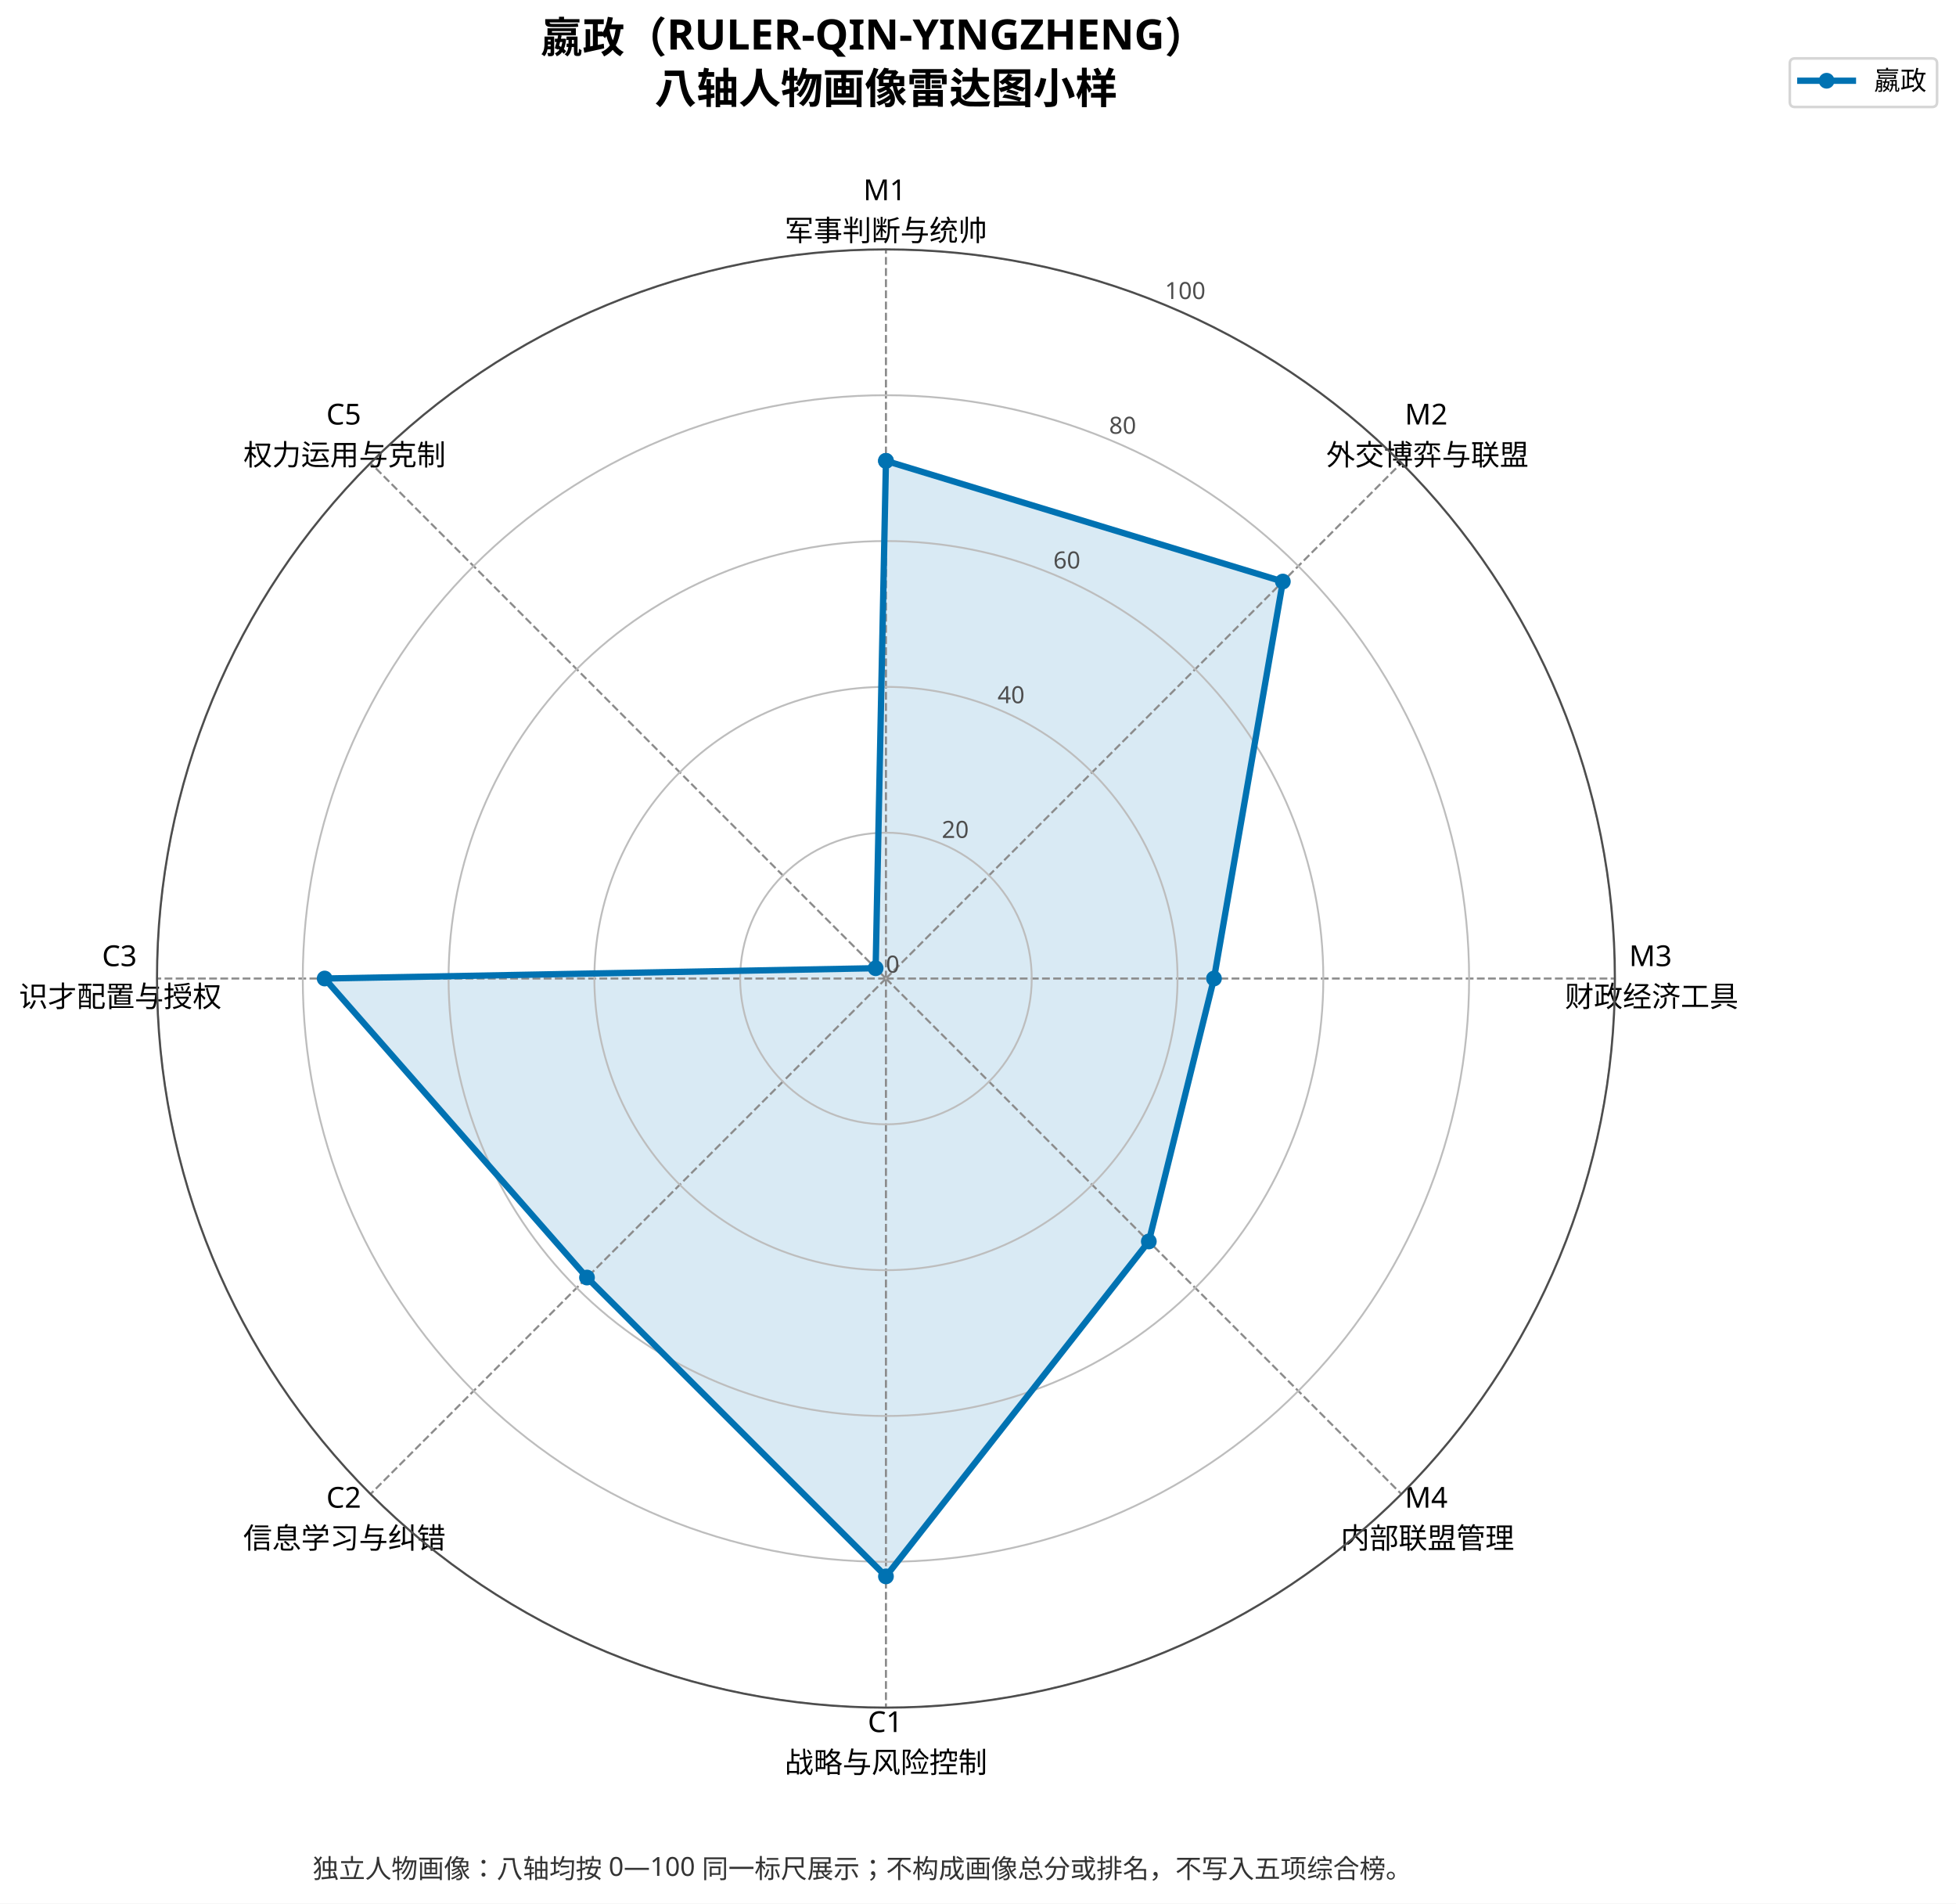
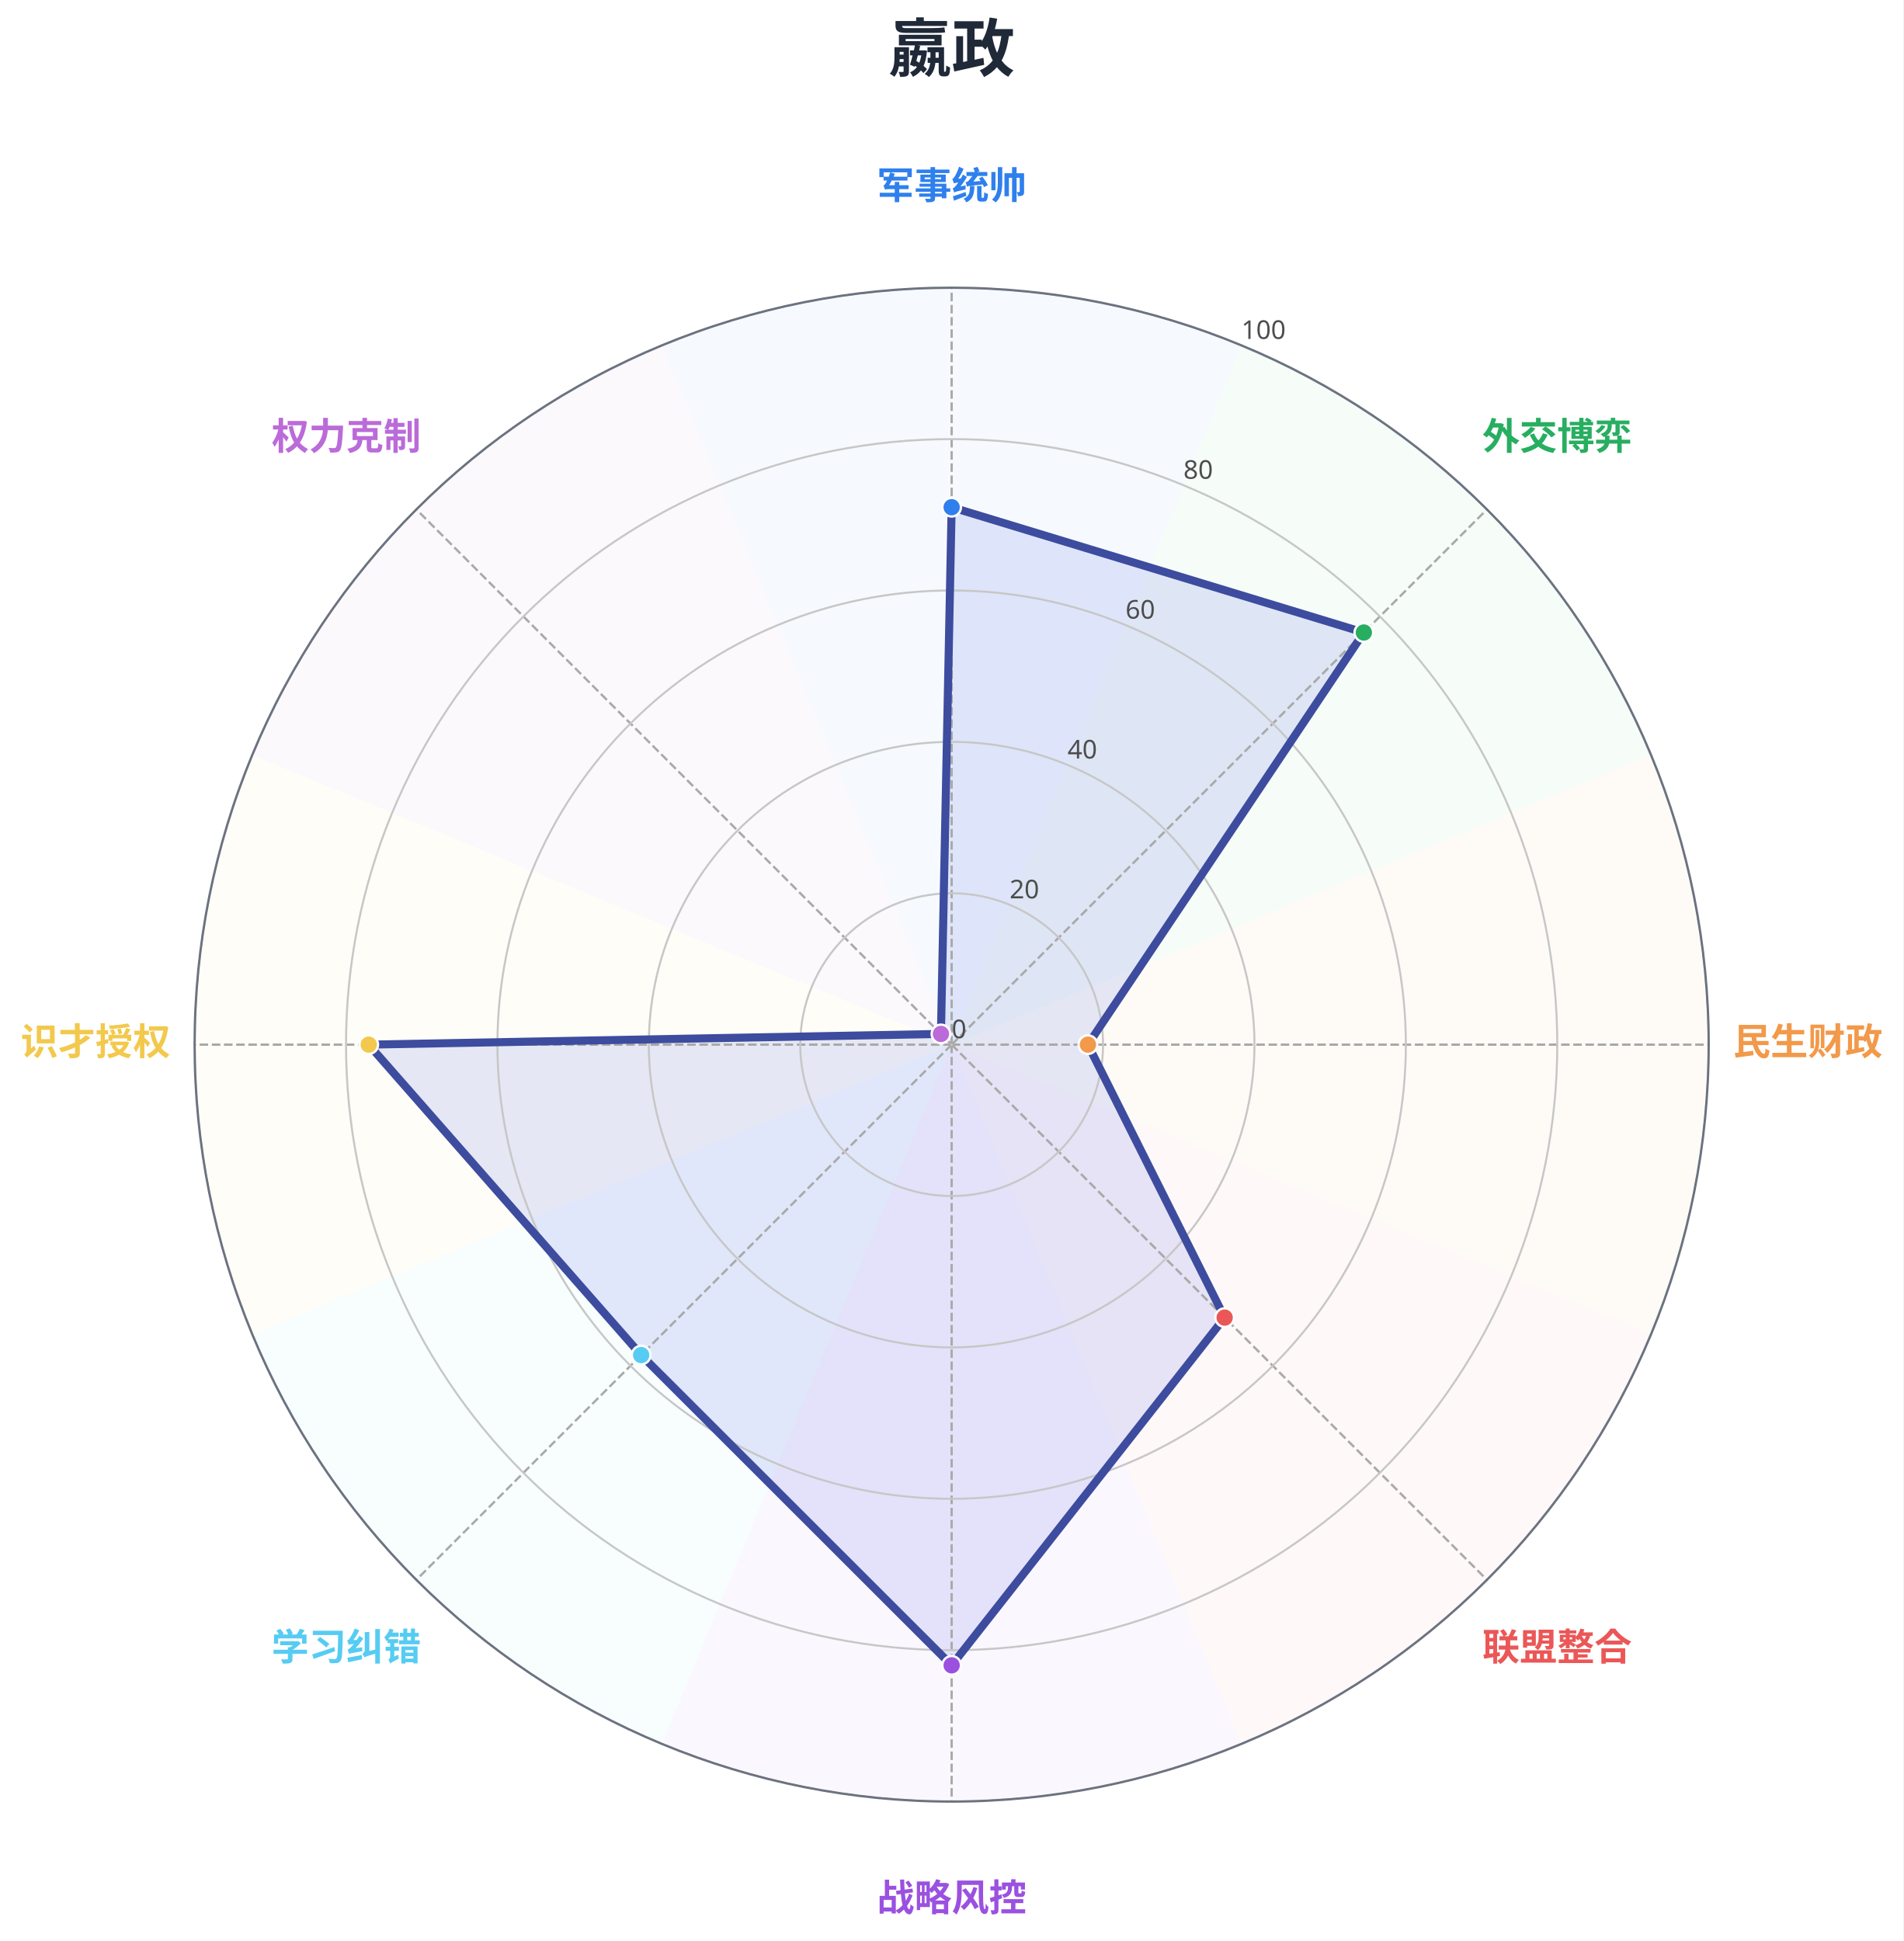
- <svg xmlns="http://www.w3.org/2000/svg" xmlns:xlink="http://www.w3.org/1999/xlink" width="743.812pt" height="723.708pt" viewBox="0 0 743.812 723.708" version="1.1">
+ <svg xmlns="http://www.w3.org/2000/svg" xmlns:xlink="http://www.w3.org/1999/xlink" width="662.08pt" height="675.29pt" viewBox="0 0 662.08 675.29" version="1.1">
  <defs>
    <style type="text/css">*{stroke-linejoin: round; stroke-linecap: butt}</style>
  </defs>
  <g id="figure_1">
    <g id="patch_1">
-       <path d="M 0 723.708  L 743.812 723.708  L 743.812 -0  L 0 -0  z " style="fill: #ffffff" />
+       <path d="M 0 675.29 L 662.08 675.29 L 662.08 -0 L 0 -0 z " style="fill: #ffffff" />
    </g>
    <g id="axes_1">
      <g id="patch_2">
-         <path d="M 614.1 372.022  C 614.1 335.62 606.93 299.572 592.999 265.942  C 579.069 232.311 558.65 201.751 532.91 176.012  C 507.17 150.272 476.611 129.852 442.98 115.922  C 409.349 101.992 373.302 94.822 336.9 94.822  C 300.498 94.822 264.451 101.992 230.82 115.922  C 197.189 129.852 166.63 150.272 140.89 176.012  C 115.15 201.751 94.731 232.311 80.801 265.942  C 66.87 299.572 59.7 335.62 59.7 372.022  C 59.7 408.423 66.87 444.471 80.801 478.101  C 94.731 511.732 115.15 542.292 140.89 568.032  C 166.63 593.771 197.189 614.191 230.82 628.121  C 264.451 642.051 300.498 649.222 336.9 649.222  C 373.302 649.222 409.349 642.051 442.98 628.121  C 476.611 614.191 507.17 593.771 532.91 568.032  C 558.65 542.292 579.069 511.732 592.999 478.101  C 606.93 444.471 614.1 408.423 614.1 372.022  M 336.9 372.022  C 336.9 372.022 336.9 372.022 336.9 372.022  C 336.9 372.022 336.9 372.022 336.9 372.022  C 336.9 372.022 336.9 372.022 336.9 372.022  C 336.9 372.022 336.9 372.022 336.9 372.022  C 336.9 372.022 336.9 372.022 336.9 372.022  C 336.9 372.022 336.9 372.022 336.9 372.022  C 336.9 372.022 336.9 372.022 336.9 372.022  C 336.9 372.022 336.9 372.022 336.9 372.022  C 336.9 372.022 336.9 372.022 336.9 372.022  C 336.9 372.022 336.9 372.022 336.9 372.022  C 336.9 372.022 336.9 372.022 336.9 372.022  C 336.9 372.022 336.9 372.022 336.9 372.022  C 336.9 372.022 336.9 372.022 336.9 372.022  C 336.9 372.022 336.9 372.022 336.9 372.022  C 336.9 372.022 336.9 372.022 336.9 372.022  C 336.9 372.022 336.9 372.022 336.9 372.022  z " style="fill: #ffffff" />
+         <path d="M 594.38 363.438 C 594.38 328.857 587.568 294.611 574.334 262.662 C 561.101 230.713 541.702 201.681 517.25 177.229 C 492.797 152.776 463.765 133.377 431.816 120.144 C 399.867 106.91 365.621 100.098 331.04 100.098 C 296.459 100.098 262.213 106.91 230.264 120.144 C 198.315 133.377 169.283 152.776 144.831 177.229 C 120.378 201.681 100.979 230.713 87.746 262.662 C 74.512 294.611 67.7 328.857 67.7 363.438 C 67.7 398.02 74.512 432.265 87.746 464.214 C 100.979 496.163 120.378 525.195 144.831 549.648 C 169.283 574.1 198.315 593.499 230.264 606.732 C 262.213 619.966 296.459 626.778 331.04 626.778 C 365.621 626.778 399.867 619.966 431.816 606.732 C 463.765 593.499 492.797 574.1 517.25 549.648 C 541.702 525.195 561.101 496.163 574.334 464.214 C 587.568 432.265 594.38 398.02 594.38 363.438 M 331.04 363.438 C 331.04 363.438 331.04 363.438 331.04 363.438 C 331.04 363.438 331.04 363.438 331.04 363.438 C 331.04 363.438 331.04 363.438 331.04 363.438 C 331.04 363.438 331.04 363.438 331.04 363.438 C 331.04 363.438 331.04 363.438 331.04 363.438 C 331.04 363.438 331.04 363.438 331.04 363.438 C 331.04 363.438 331.04 363.438 331.04 363.438 C 331.04 363.438 331.04 363.438 331.04 363.438 C 331.04 363.438 331.04 363.438 331.04 363.438 C 331.04 363.438 331.04 363.438 331.04 363.438 C 331.04 363.438 331.04 363.438 331.04 363.438 C 331.04 363.438 331.04 363.438 331.04 363.438 C 331.04 363.438 331.04 363.438 331.04 363.438 C 331.04 363.438 331.04 363.438 331.04 363.438 C 331.04 363.438 331.04 363.438 331.04 363.438 C 331.04 363.438 331.04 363.438 331.04 363.438 z " style="fill: #ffffff" />
      </g>
      <g id="patch_3">
-         <path d="M 336.9 175.21  L 487.828 221.094  L 461.64 372.022  L 436.865 471.987  L 336.9 599.326  L 223.214 485.707  L 123.456 372.022  L 332.98 368.101  z " clip-path="url(#p17ba237151)" style="fill: #0072b2; opacity: 0.15; stroke: #0072b2; stroke-linejoin: miter" />
+         <path d="M 331.04 363.438 C 331.04 363.438 331.04 363.438 331.04 363.438 C 331.04 363.438 331.04 363.438 331.04 363.438 L 431.816 120.144 C 399.867 106.91 365.621 100.098 331.04 100.098 C 296.459 100.098 262.213 106.91 230.264 120.144 z " clip-path="url(#pffe2ded5ba)" style="fill: #2f80ed; opacity: 0.045" />
+       </g>
+       <g id="patch_4">
+         <path d="M 331.04 363.438 C 331.04 363.438 331.04 363.438 331.04 363.438 C 331.04 363.438 331.04 363.438 331.04 363.438 L 574.334 262.662 C 561.101 230.713 541.702 201.681 517.25 177.229 C 492.797 152.776 463.765 133.377 431.816 120.144 z " clip-path="url(#pffe2ded5ba)" style="fill: #27ae60; opacity: 0.045" />
+       </g>
+       <g id="patch_5">
+         <path d="M 331.04 363.438 C 331.04 363.438 331.04 363.438 331.04 363.438 C 331.04 363.438 331.04 363.438 331.04 363.438 L 574.334 464.214 C 587.568 432.265 594.38 398.02 594.38 363.438 C 594.38 328.857 587.568 294.611 574.334 262.662 z " clip-path="url(#pffe2ded5ba)" style="fill: #f2994a; opacity: 0.045" />
+       </g>
+       <g id="patch_6">
+         <path d="M 331.04 363.438 C 331.04 363.438 331.04 363.438 331.04 363.438 C 331.04 363.438 331.04 363.438 331.04 363.438 L 431.816 606.732 C 463.765 593.499 492.797 574.1 517.25 549.648 C 541.702 525.195 561.101 496.163 574.334 464.214 z " clip-path="url(#pffe2ded5ba)" style="fill: #eb5757; opacity: 0.045" />
+       </g>
+       <g id="patch_7">
+         <path d="M 331.04 363.438 C 331.04 363.438 331.04 363.438 331.04 363.438 C 331.04 363.438 331.04 363.438 331.04 363.438 L 230.264 606.732 C 262.213 619.966 296.459 626.778 331.04 626.778 C 365.621 626.778 399.867 619.966 431.816 606.732 z " clip-path="url(#pffe2ded5ba)" style="fill: #9b51e0; opacity: 0.045" />
+       </g>
+       <g id="patch_8">
+         <path d="M 331.04 363.438 C 331.04 363.438 331.04 363.438 331.04 363.438 C 331.04 363.438 331.04 363.438 331.04 363.438 L 87.746 464.214 C 100.979 496.163 120.378 525.195 144.831 549.648 C 169.283 574.1 198.315 593.499 230.264 606.732 z " clip-path="url(#pffe2ded5ba)" style="fill: #56ccf2; opacity: 0.045" />
+       </g>
+       <g id="patch_9">
+         <path d="M 331.04 363.438 C 331.04 363.438 331.04 363.438 331.04 363.438 C 331.04 363.438 331.04 363.438 331.04 363.438 L 87.746 262.662 C 74.512 294.611 67.7 328.857 67.7 363.438 C 67.7 398.02 74.512 432.265 87.746 464.214 z " clip-path="url(#pffe2ded5ba)" style="fill: #f2c94c; opacity: 0.045" />
+       </g>
+       <g id="patch_10">
+         <path d="M 331.04 363.438 C 331.04 363.438 331.04 363.438 331.04 363.438 C 331.04 363.438 331.04 363.438 331.04 363.438 L 230.264 120.144 C 198.315 133.377 169.283 152.776 144.831 177.229 C 120.378 201.681 100.979 230.713 87.746 262.662 z " clip-path="url(#pffe2ded5ba)" style="fill: #bb6bd9; opacity: 0.045" />
+       </g>
+       <g id="patch_11">
+         <path d="M 331.04 176.467 L 474.421 220.057 L 378.441 363.438 L 426.007 458.405 L 331.04 579.377 L 223.038 471.44 L 128.268 363.438 L 327.316 359.714 z " clip-path="url(#pffe2ded5ba)" style="fill: #5e72e4; opacity: 0.16; stroke: #5e72e4; stroke-linejoin: miter" />
      </g>
      <g id="matplotlib.axis_1">
        <g id="xtick_1">
          <g id="line2d_1">
-             <path d="M 336.9 372.022  L 336.9 94.822  " clip-path="url(#p17ba237151)" style="fill: none; stroke-dasharray: 2.96,1.28; stroke-dashoffset: 0; stroke: #8c8c8c; stroke-width: 0.8" />
+             <path d="M 331.04 363.438 L 331.04 100.098 " clip-path="url(#pffe2ded5ba)" style="fill: none; stroke-dasharray: 2.96,1.28; stroke-dashoffset: 0; stroke: #a9a9a9; stroke-width: 0.8" />
          </g>
          <g id="text_1">
-             <text style="font-size: 11px; font-family: 'Microsoft YaHei'" transform="translate(328.3011 76.10863)">M1</text>
-             <text style="font-size: 11px; font-family: 'Microsoft YaHei'" transform="translate(298.4 91.59319)">军事判断与统帅</text>
+             <text style="font-weight: 600; font-size: 13px; font-family: 'Microsoft YaHei'; text-anchor: middle; fill: #2f80ed" x="331.04" y="69.178" transform="rotate(-0 331.04 69.17812)">军事统帅</text>
          </g>
        </g>
        <g id="xtick_2">
          <g id="line2d_2">
-             <path d="M 336.9 372.022  L 532.91 176.012  " clip-path="url(#p17ba237151)" style="fill: none; stroke-dasharray: 2.96,1.28; stroke-dashoffset: 0; stroke: #8c8c8c; stroke-width: 0.8" />
+             <path d="M 331.04 363.438 L 517.25 177.229 " clip-path="url(#pffe2ded5ba)" style="fill: none; stroke-dasharray: 2.96,1.28; stroke-dashoffset: 0; stroke: #a9a9a9; stroke-width: 0.8" />
          </g>
          <g id="text_2">
-             <text style="font-size: 11px; font-family: 'Microsoft YaHei'" transform="translate(534.2106 161.3991)">M2</text>
-             <text style="font-size: 11px; font-family: 'Microsoft YaHei'" transform="translate(504.3095 176.8837)">外交博弈与联盟</text>
+             <text style="font-weight: 600; font-size: 13px; font-family: 'Microsoft YaHei'; text-anchor: middle; fill: #27ae60" x="541.645" y="156.413" transform="rotate(-0 541.6447 156.4134)">外交博弈</text>
          </g>
        </g>
        <g id="xtick_3">
          <g id="line2d_3">
-             <path d="M 336.9 372.022  L 614.1 372.022  " clip-path="url(#p17ba237151)" style="fill: none; stroke-dasharray: 2.96,1.28; stroke-dashoffset: 0; stroke: #8c8c8c; stroke-width: 0.8" />
+             <path d="M 331.04 363.438 L 594.38 363.438 " clip-path="url(#pffe2ded5ba)" style="fill: none; stroke-dasharray: 2.96,1.28; stroke-dashoffset: 0; stroke: #a9a9a9; stroke-width: 0.8" />
          </g>
          <g id="text_3">
-             <text style="font-size: 11px; font-family: 'Microsoft YaHei'" transform="translate(619.5011 367.3086)">M3</text>
-             <text style="font-size: 11px; font-family: 'Microsoft YaHei'" transform="translate(595.1 382.7932)">财政经济工具</text>
+             <text style="font-weight: 600; font-size: 13px; font-family: 'Microsoft YaHei'; text-anchor: middle; fill: #f2994a" x="628.88" y="367.018" transform="rotate(-0 628.88 367.0181)">民生财政</text>
          </g>
        </g>
        <g id="xtick_4">
          <g id="line2d_4">
-             <path d="M 336.9 372.022  L 532.91 568.032  " clip-path="url(#p17ba237151)" style="fill: none; stroke-dasharray: 2.96,1.28; stroke-dashoffset: 0; stroke: #8c8c8c; stroke-width: 0.8" />
+             <path d="M 331.04 363.438 L 517.25 549.648 " clip-path="url(#pffe2ded5ba)" style="fill: none; stroke-dasharray: 2.96,1.28; stroke-dashoffset: 0; stroke: #a9a9a9; stroke-width: 0.8" />
          </g>
          <g id="text_4">
-             <text style="font-size: 11px; font-family: 'Microsoft YaHei'" transform="translate(534.2106 573.2181)">M4</text>
-             <text style="font-size: 11px; font-family: 'Microsoft YaHei'" transform="translate(509.8095 588.7027)">内部联盟管理</text>
+             <text style="font-weight: 600; font-size: 13px; font-family: 'Microsoft YaHei'; text-anchor: middle; fill: #eb5757" x="541.645" y="577.623" transform="rotate(-0 541.6447 577.6228)">联盟整合</text>
          </g>
        </g>
        <g id="xtick_5">
          <g id="line2d_5">
-             <path d="M 336.9 372.022  L 336.9 649.222  " clip-path="url(#p17ba237151)" style="fill: none; stroke-dasharray: 2.96,1.28; stroke-dashoffset: 0; stroke: #8c8c8c; stroke-width: 0.8" />
+             <path d="M 331.04 363.438 L 331.04 626.778 " clip-path="url(#pffe2ded5ba)" style="fill: none; stroke-dasharray: 2.96,1.28; stroke-dashoffset: 0; stroke: #a9a9a9; stroke-width: 0.8" />
          </g>
          <g id="text_5">
-             <text style="font-size: 11px; font-family: 'Microsoft YaHei'" transform="translate(329.9958 658.5086)">C1</text>
-             <text style="font-size: 11px; font-family: 'Microsoft YaHei'" transform="translate(298.4 673.9932)">战略与风险控制</text>
+             <text style="font-weight: 600; font-size: 13px; font-family: 'Microsoft YaHei'; text-anchor: middle; fill: #9b51e0" x="331.04" y="664.858" transform="rotate(-0 331.04 664.8581)">战略风控</text>
          </g>
        </g>
        <g id="xtick_6">
          <g id="line2d_6">
-             <path d="M 336.9 372.022  L 140.89 568.032  " clip-path="url(#p17ba237151)" style="fill: none; stroke-dasharray: 2.96,1.28; stroke-dashoffset: 0; stroke: #8c8c8c; stroke-width: 0.8" />
+             <path d="M 331.04 363.438 L 144.831 549.648 " clip-path="url(#pffe2ded5ba)" style="fill: none; stroke-dasharray: 2.96,1.28; stroke-dashoffset: 0; stroke: #a9a9a9; stroke-width: 0.8" />
          </g>
          <g id="text_6">
-             <text style="font-size: 11px; font-family: 'Microsoft YaHei'" transform="translate(124.0863 573.2181)">C2</text>
-             <text style="font-size: 11px; font-family: 'Microsoft YaHei'" transform="translate(92.4905 588.7027)">信息学习与纠错</text>
+             <text style="font-weight: 600; font-size: 13px; font-family: 'Microsoft YaHei'; text-anchor: middle; fill: #56ccf2" x="120.435" y="577.623" transform="rotate(-0 120.4353 577.6228)">学习纠错</text>
          </g>
        </g>
        <g id="xtick_7">
          <g id="line2d_7">
-             <path d="M 336.9 372.022  L 59.7 372.022  " clip-path="url(#p17ba237151)" style="fill: none; stroke-dasharray: 2.96,1.28; stroke-dashoffset: 0; stroke: #8c8c8c; stroke-width: 0.8" />
+             <path d="M 331.04 363.438 L 67.7 363.438 " clip-path="url(#pffe2ded5ba)" style="fill: none; stroke-dasharray: 2.96,1.28; stroke-dashoffset: 0; stroke: #a9a9a9; stroke-width: 0.8" />
          </g>
          <g id="text_7">
-             <text style="font-size: 11px; font-family: 'Microsoft YaHei'" transform="translate(38.79578 367.3086)">C3</text>
-             <text style="font-size: 11px; font-family: 'Microsoft YaHei'" transform="translate(7.2 382.7932)">识才配置与授权</text>
+             <text style="font-weight: 600; font-size: 13px; font-family: 'Microsoft YaHei'; text-anchor: middle; fill: #f2c94c" x="33.2" y="367.018" transform="rotate(-0 33.2 367.0181)">识才授权</text>
          </g>
        </g>
        <g id="xtick_8">
          <g id="line2d_8">
-             <path d="M 336.9 372.022  L 140.89 176.012  " clip-path="url(#p17ba237151)" style="fill: none; stroke-dasharray: 2.96,1.28; stroke-dashoffset: 0; stroke: #8c8c8c; stroke-width: 0.8" />
+             <path d="M 331.04 363.438 L 144.831 177.229 " clip-path="url(#pffe2ded5ba)" style="fill: none; stroke-dasharray: 2.96,1.28; stroke-dashoffset: 0; stroke: #a9a9a9; stroke-width: 0.8" />
          </g>
          <g id="text_8">
-             <text style="font-size: 11px; font-family: 'Microsoft YaHei'" transform="translate(124.0863 161.3991)">C5</text>
-             <text style="font-size: 11px; font-family: 'Microsoft YaHei'" transform="translate(92.4905 176.8837)">权力运用与克制</text>
+             <text style="font-weight: 600; font-size: 13px; font-family: 'Microsoft YaHei'; text-anchor: middle; fill: #bb6bd9" x="120.435" y="156.413" transform="rotate(-0 120.4353 156.4134)">权力克制</text>
          </g>
        </g>
      </g>
      <g id="matplotlib.axis_2">
        <g id="ytick_1">
          <g id="line2d_9">
-             <path d="M 336.9 372.022  C 336.9 372.022 336.9 372.022 336.9 372.022  C 336.9 372.022 336.9 372.022 336.9 372.022  C 336.9 372.022 336.9 372.022 336.9 372.022  C 336.9 372.022 336.9 372.022 336.9 372.022  C 336.9 372.022 336.9 372.022 336.9 372.022  C 336.9 372.022 336.9 372.022 336.9 372.022  C 336.9 372.022 336.9 372.022 336.9 372.022  C 336.9 372.022 336.9 372.022 336.9 372.022  C 336.9 372.022 336.9 372.022 336.9 372.022  C 336.9 372.022 336.9 372.022 336.9 372.022  C 336.9 372.022 336.9 372.022 336.9 372.022  C 336.9 372.022 336.9 372.022 336.9 372.022  C 336.9 372.022 336.9 372.022 336.9 372.022  C 336.9 372.022 336.9 372.022 336.9 372.022  C 336.9 372.022 336.9 372.022 336.9 372.022  C 336.9 372.022 336.9 372.022 336.9 372.022  " clip-path="url(#p17ba237151)" style="fill: none; stroke: #bdbdbd; stroke-width: 0.7; stroke-linecap: square" />
+             <path d="M 331.04 363.438 C 331.04 363.438 331.04 363.438 331.04 363.438 C 331.04 363.438 331.04 363.438 331.04 363.438 C 331.04 363.438 331.04 363.438 331.04 363.438 C 331.04 363.438 331.04 363.438 331.04 363.438 C 331.04 363.438 331.04 363.438 331.04 363.438 C 331.04 363.438 331.04 363.438 331.04 363.438 C 331.04 363.438 331.04 363.438 331.04 363.438 C 331.04 363.438 331.04 363.438 331.04 363.438 C 331.04 363.438 331.04 363.438 331.04 363.438 C 331.04 363.438 331.04 363.438 331.04 363.438 C 331.04 363.438 331.04 363.438 331.04 363.438 C 331.04 363.438 331.04 363.438 331.04 363.438 C 331.04 363.438 331.04 363.438 331.04 363.438 C 331.04 363.438 331.04 363.438 331.04 363.438 C 331.04 363.438 331.04 363.438 331.04 363.438 C 331.04 363.438 331.04 363.438 331.04 363.438 " clip-path="url(#pffe2ded5ba)" style="fill: none; stroke: #c7c7c7; stroke-width: 0.7; stroke-linecap: square" />
          </g>
          <g id="text_9">
-             <text style="font-size: 9px; font-family: 'Microsoft YaHei'; text-anchor: start; fill: #4d4d4d" x="336.9" y="369.784" transform="rotate(-0 336.9 369.7843)">0</text>
+             <text style="font-size: 9px; font-family: 'Microsoft YaHei'; text-anchor: start; fill: #4d4d4d" x="331.04" y="361.201" transform="rotate(-0 331.04 361.2007)">0</text>
          </g>
        </g>
        <g id="ytick_2">
          <g id="line2d_10">
-             <path d="M 336.9 316.582  C 344.18 316.582 351.39 318.016 358.116 320.802  C 364.842 323.588 370.954 327.672 376.102 332.82  C 381.25 337.968 385.334 344.08 388.12 350.806  C 390.906 357.532 392.34 364.741 392.34 372.022  C 392.34 379.302 390.906 386.511 388.12 393.238  C 385.334 399.964 381.25 406.076 376.102 411.224  C 370.954 416.372 364.842 420.455 358.116 423.241  C 351.39 426.028 344.18 427.462 336.9 427.462  C 329.62 427.462 322.41 426.028 315.684 423.241  C 308.958 420.455 302.846 416.372 297.698 411.224  C 292.55 406.076 288.466 399.964 285.68 393.238  C 282.894 386.511 281.46 379.302 281.46 372.022  C 281.46 364.741 282.894 357.532 285.68 350.806  C 288.466 344.08 292.55 337.968 297.698 332.82  C 302.846 327.672 308.958 323.588 315.684 320.802  C 322.41 318.016 329.62 316.582 336.9 316.582  " clip-path="url(#p17ba237151)" style="fill: none; stroke: #bdbdbd; stroke-width: 0.7; stroke-linecap: square" />
+             <path d="M 331.04 310.77 C 337.956 310.77 344.805 312.132 351.195 314.779 C 357.585 317.426 363.391 321.306 368.282 326.196 C 373.172 331.087 377.052 336.893 379.699 343.283 C 382.346 349.673 383.708 356.522 383.708 363.438 C 383.708 370.354 382.346 377.203 379.699 383.593 C 377.052 389.983 373.172 395.789 368.282 400.68 C 363.391 405.571 357.585 409.45 351.195 412.097 C 344.805 414.744 337.956 416.106 331.04 416.106 C 324.124 416.106 317.275 414.744 310.885 412.097 C 304.495 409.45 298.689 405.571 293.798 400.68 C 288.908 395.789 285.028 389.983 282.381 383.593 C 279.734 377.203 278.372 370.354 278.372 363.438 C 278.372 356.522 279.734 349.673 282.381 343.283 C 285.028 336.893 288.908 331.087 293.798 326.196 C 298.689 321.306 304.495 317.426 310.885 314.779 C 317.275 312.132 324.124 310.77 331.04 310.77 " clip-path="url(#pffe2ded5ba)" style="fill: none; stroke: #c7c7c7; stroke-width: 0.7; stroke-linecap: square" />
          </g>
          <g id="text_10">
-             <text style="font-size: 9px; font-family: 'Microsoft YaHei'; text-anchor: start; fill: #4d4d4d" x="358.116" y="318.564" transform="rotate(-0 358.116 318.5644)">20</text>
+             <text style="font-size: 9px; font-family: 'Microsoft YaHei'; text-anchor: start; fill: #4d4d4d" x="351.195" y="312.542" transform="rotate(-0 351.1952 312.5418)">20</text>
          </g>
        </g>
        <g id="ytick_3">
          <g id="line2d_11">
-             <path d="M 336.9 261.142  C 351.461 261.142 365.88 264.01 379.332 269.582  C 392.784 275.154 405.008 283.322 415.304 293.618  C 425.6 303.914 433.768 316.137 439.34 329.59  C 444.912 343.042 447.78 357.461 447.78 372.022  C 447.78 386.582 444.912 401.001 439.34 414.454  C 433.768 427.906 425.6 440.13 415.304 450.426  C 405.008 460.722 392.784 468.889 379.332 474.461  C 365.88 480.033 351.461 482.902 336.9 482.902  C 322.339 482.902 307.92 480.033 294.468 474.461  C 281.016 468.889 268.792 460.722 258.496 450.426  C 248.2 440.13 240.032 427.906 234.46 414.454  C 228.888 401.001 226.02 386.582 226.02 372.022  C 226.02 357.461 228.888 343.042 234.46 329.59  C 240.032 316.137 248.2 303.914 258.496 293.618  C 268.792 283.322 281.016 275.154 294.468 269.582  C 307.92 264.01 322.339 261.142 336.9 261.142  " clip-path="url(#p17ba237151)" style="fill: none; stroke: #bdbdbd; stroke-width: 0.7; stroke-linecap: square" />
+             <path d="M 331.04 258.102 C 344.873 258.102 358.571 260.827 371.35 266.12 C 384.13 271.414 395.743 279.173 405.524 288.954 C 415.305 298.735 423.064 310.348 428.358 323.128 C 433.651 335.907 436.376 349.605 436.376 363.438 C 436.376 377.271 433.651 390.969 428.358 403.748 C 423.064 416.528 415.305 428.141 405.524 437.922 C 395.743 447.703 384.13 455.462 371.35 460.756 C 358.571 466.049 344.873 468.774 331.04 468.774 C 317.207 468.774 303.509 466.049 290.73 460.756 C 277.95 455.462 266.337 447.703 256.556 437.922 C 246.775 428.141 239.016 416.528 233.722 403.748 C 228.429 390.969 225.704 377.271 225.704 363.438 C 225.704 349.605 228.429 335.907 233.722 323.128 C 239.016 310.348 246.775 298.735 256.556 288.954 C 266.337 279.173 277.95 271.414 290.73 266.12 C 303.509 260.827 317.207 258.102 331.04 258.102 " clip-path="url(#pffe2ded5ba)" style="fill: none; stroke: #c7c7c7; stroke-width: 0.7; stroke-linecap: square" />
          </g>
          <g id="text_11">
-             <text style="font-size: 9px; font-family: 'Microsoft YaHei'; text-anchor: start; fill: #4d4d4d" x="379.332" y="267.345" transform="rotate(-0 379.3319 267.3445)">40</text>
+             <text style="font-size: 9px; font-family: 'Microsoft YaHei'; text-anchor: start; fill: #4d4d4d" x="371.35" y="263.883" transform="rotate(-0 371.3503 263.8829)">40</text>
          </g>
        </g>
        <g id="ytick_4">
          <g id="line2d_12">
-             <path d="M 336.9 205.702  C 358.741 205.702 380.37 210.004 400.548 218.362  C 420.726 226.72 439.062 238.972 454.506 254.416  C 469.95 269.859 482.201 288.195 490.56 308.374  C 498.918 328.552 503.22 350.181 503.22 372.022  C 503.22 393.863 498.918 415.491 490.56 435.67  C 482.201 455.848 469.95 474.184 454.506 489.628  C 439.062 505.071 420.726 517.323 400.548 525.681  C 380.37 534.039 358.741 538.342 336.9 538.342  C 315.059 538.342 293.43 534.039 273.252 525.681  C 253.074 517.323 234.738 505.071 219.294 489.628  C 203.85 474.184 191.599 455.848 183.24 435.67  C 174.882 415.491 170.58 393.863 170.58 372.022  C 170.58 350.181 174.882 328.552 183.24 308.374  C 191.599 288.195 203.85 269.859 219.294 254.416  C 234.738 238.972 253.074 226.72 273.252 218.362  C 293.43 210.004 315.059 205.702 336.9 205.702  " clip-path="url(#p17ba237151)" style="fill: none; stroke: #bdbdbd; stroke-width: 0.7; stroke-linecap: square" />
+             <path d="M 331.04 205.434 C 351.789 205.434 372.336 209.521 391.506 217.461 C 410.675 225.402 428.094 237.041 442.766 251.712 C 457.437 266.384 469.076 283.803 477.017 302.973 C 484.957 322.142 489.044 342.689 489.044 363.438 C 489.044 384.187 484.957 404.734 477.017 423.904 C 469.076 443.073 457.437 460.492 442.766 475.164 C 428.094 489.835 410.675 501.474 391.506 509.415 C 372.336 517.355 351.789 521.442 331.04 521.442 C 310.291 521.442 289.744 517.355 270.574 509.415 C 251.405 501.474 233.986 489.835 219.314 475.164 C 204.643 460.492 193.004 443.073 185.063 423.904 C 177.123 404.734 173.036 384.187 173.036 363.438 C 173.036 342.689 177.123 322.142 185.063 302.973 C 193.004 283.803 204.643 266.384 219.314 251.712 C 233.986 237.041 251.405 225.402 270.574 217.461 C 289.744 209.521 310.291 205.434 331.04 205.434 " clip-path="url(#pffe2ded5ba)" style="fill: none; stroke: #c7c7c7; stroke-width: 0.7; stroke-linecap: square" />
          </g>
          <g id="text_12">
-             <text style="font-size: 9px; font-family: 'Microsoft YaHei'; text-anchor: start; fill: #4d4d4d" x="400.548" y="216.125" transform="rotate(-0 400.5479 216.1246)">60</text>
+             <text style="font-size: 9px; font-family: 'Microsoft YaHei'; text-anchor: start; fill: #4d4d4d" x="391.506" y="215.224" transform="rotate(-0 391.5055 215.224)">60</text>
          </g>
        </g>
        <g id="ytick_5">
          <g id="line2d_13">
-             <path d="M 336.9 150.262  C 366.021 150.262 394.859 155.998 421.764 167.142  C 448.668 178.286 473.116 194.622 493.708 215.214  C 514.3 235.805 530.635 260.253 541.78 287.158  C 552.924 314.062 558.66 342.9 558.66 372.022  C 558.66 401.143 552.924 429.981 541.78 456.885  C 530.635 483.79 514.3 508.238 493.708 528.83  C 473.116 549.421 448.668 565.757 421.764 576.901  C 394.859 588.045 366.021 593.782 336.9 593.782  C 307.779 593.782 278.941 588.045 252.036 576.901  C 225.132 565.757 200.684 549.421 180.092 528.83  C 159.5 508.238 143.165 483.79 132.02 456.885  C 120.876 429.981 115.14 401.143 115.14 372.022  C 115.14 342.9 120.876 314.062 132.02 287.158  C 143.165 260.253 159.5 235.805 180.092 215.214  C 200.684 194.622 225.132 178.286 252.036 167.142  C 278.941 155.998 307.779 150.262 336.9 150.262  " clip-path="url(#p17ba237151)" style="fill: none; stroke: #bdbdbd; stroke-width: 0.7; stroke-linecap: square" />
+             <path d="M 331.04 152.766 C 358.705 152.766 386.101 158.215 411.661 168.802 C 437.22 179.39 460.445 194.908 480.008 214.47 C 499.57 234.033 515.089 257.258 525.676 282.817 C 536.263 308.377 541.712 335.773 541.712 363.438 C 541.712 391.103 536.263 418.499 525.676 444.059 C 515.089 469.618 499.57 492.843 480.008 512.406 C 460.445 531.968 437.22 547.487 411.661 558.074 C 386.101 568.661 358.705 574.11 331.04 574.11 C 303.375 574.11 275.979 568.661 250.419 558.074 C 224.86 547.487 201.635 531.968 182.072 512.406 C 162.51 492.843 146.991 469.618 136.404 444.059 C 125.817 418.499 120.368 391.103 120.368 363.438 C 120.368 335.773 125.817 308.377 136.404 282.817 C 146.991 257.258 162.51 234.033 182.072 214.47 C 201.635 194.908 224.86 179.39 250.419 168.802 C 275.979 158.215 303.375 152.766 331.04 152.766 " clip-path="url(#pffe2ded5ba)" style="fill: none; stroke: #c7c7c7; stroke-width: 0.7; stroke-linecap: square" />
          </g>
          <g id="text_13">
-             <text style="font-size: 9px; font-family: 'Microsoft YaHei'; text-anchor: start; fill: #4d4d4d" x="421.764" y="164.905" transform="rotate(-0 421.7639 164.9047)">80</text>
+             <text style="font-size: 9px; font-family: 'Microsoft YaHei'; text-anchor: start; fill: #4d4d4d" x="411.661" y="166.565" transform="rotate(-0 411.6607 166.5652)">80</text>
          </g>
        </g>
        <g id="ytick_6">
          <g id="line2d_14">
-             <path d="M 336.9 94.822  C 373.302 94.822 409.349 101.992 442.98 115.922  C 476.611 129.852 507.17 150.272 532.91 176.012  C 558.65 201.751 579.069 232.311 592.999 265.942  C 606.93 299.572 614.1 335.62 614.1 372.022  C 614.1 408.423 606.93 444.471 592.999 478.101  C 579.069 511.732 558.65 542.292 532.91 568.032  C 507.17 593.771 476.611 614.191 442.98 628.121  C 409.349 642.051 373.302 649.222 336.9 649.222  C 300.498 649.222 264.451 642.051 230.82 628.121  C 197.189 614.191 166.63 593.771 140.89 568.032  C 115.15 542.292 94.731 511.732 80.801 478.101  C 66.87 444.471 59.7 408.423 59.7 372.022  C 59.7 335.62 66.87 299.572 80.801 265.942  C 94.731 232.311 115.15 201.751 140.89 176.012  C 166.63 150.272 197.189 129.852 230.82 115.922  C 264.451 101.992 300.498 94.822 336.9 94.822  " clip-path="url(#p17ba237151)" style="fill: none; stroke: #bdbdbd; stroke-width: 0.7; stroke-linecap: square" />
+             <path d="M 331.04 100.098 C 365.621 100.098 399.867 106.91 431.816 120.144 C 463.765 133.377 492.797 152.776 517.25 177.229 C 541.702 201.681 561.101 230.713 574.334 262.662 C 587.568 294.611 594.38 328.857 594.38 363.438 C 594.38 398.02 587.568 432.265 574.334 464.214 C 561.101 496.163 541.702 525.195 517.25 549.648 C 492.797 574.1 463.765 593.499 431.816 606.732 C 399.867 619.966 365.621 626.778 331.04 626.778 C 296.459 626.778 262.213 619.966 230.264 606.732 C 198.315 593.499 169.283 574.1 144.831 549.648 C 120.378 525.195 100.979 496.163 87.746 464.214 C 74.512 432.265 67.7 398.02 67.7 363.438 C 67.7 328.857 74.512 294.611 87.746 262.662 C 100.979 230.713 120.378 201.681 144.831 177.229 C 169.283 152.776 198.315 133.377 230.264 120.144 C 262.213 106.91 296.459 100.098 331.04 100.098 " clip-path="url(#pffe2ded5ba)" style="fill: none; stroke: #c7c7c7; stroke-width: 0.7; stroke-linecap: square" />
          </g>
          <g id="text_14">
-             <text style="font-size: 9px; font-family: 'Microsoft YaHei'; text-anchor: start; fill: #4d4d4d" x="442.98" y="113.685" transform="rotate(-0 442.9798 113.6849)">100</text>
+             <text style="font-size: 9px; font-family: 'Microsoft YaHei'; text-anchor: start; fill: #4d4d4d" x="431.816" y="117.906" transform="rotate(-0 431.8159 117.9063)">100</text>
          </g>
        </g>
      </g>
      <g id="line2d_15">
-         <path d="M 336.9 175.21  L 487.828 221.094  L 461.64 372.022  L 436.865 471.987  L 336.9 599.326  L 223.214 485.707  L 123.456 372.022  L 332.98 368.101  L 336.9 175.21  " clip-path="url(#p17ba237151)" style="fill: none; stroke: #0072b2; stroke-width: 2.4; stroke-linecap: square" />
+         <path d="M 331.04 176.467 L 474.421 220.057 L 378.441 363.438 L 426.007 458.405 L 331.04 579.377 L 223.038 471.44 L 128.268 363.438 L 327.316 359.714 L 331.04 176.467 " clip-path="url(#pffe2ded5ba)" style="fill: none; stroke: #3d4c9e; stroke-width: 2.8; stroke-linecap: square" />
        <defs>
-           <path id="m51a45b93fa" d="M 0 2.5  C 0.663 2.5 1.299 2.237 1.768 1.768  C 2.237 1.299 2.5 0.663 2.5 0  C 2.5 -0.663 2.237 -1.299 1.768 -1.768  C 1.299 -2.237 0.663 -2.5 0 -2.5  C -0.663 -2.5 -1.299 -2.237 -1.768 -1.768  C -2.237 -1.299 -2.5 -0.663 -2.5 0  C -2.5 0.663 -2.237 1.299 -1.768 1.768  C -1.299 2.237 -0.663 2.5 0 2.5  z " style="stroke: #0072b2" />
+           <path id="mdd535b5998" d="M 0 2.75 C 0.729 2.75 1.429 2.46 1.945 1.945 C 2.46 1.429 2.75 0.729 2.75 0 C 2.75 -0.729 2.46 -1.429 1.945 -1.945 C 1.429 -2.46 0.729 -2.75 0 -2.75 C -0.729 -2.75 -1.429 -2.46 -1.945 -1.945 C -2.46 -1.429 -2.75 -0.729 -2.75 0 C -2.75 0.729 -2.46 1.429 -1.945 1.945 C -1.429 2.46 -0.729 2.75 0 2.75 z " style="stroke: #3d4c9e" />
        </defs>
-         <g clip-path="url(#p17ba237151)">
-           <use xlink:href="#m51a45b93fa" x="336.9" y="175.21" style="fill: #0072b2; stroke: #0072b2" />
-           <use xlink:href="#m51a45b93fa" x="487.828" y="221.094" style="fill: #0072b2; stroke: #0072b2" />
-           <use xlink:href="#m51a45b93fa" x="461.64" y="372.022" style="fill: #0072b2; stroke: #0072b2" />
-           <use xlink:href="#m51a45b93fa" x="436.865" y="471.987" style="fill: #0072b2; stroke: #0072b2" />
-           <use xlink:href="#m51a45b93fa" x="336.9" y="599.326" style="fill: #0072b2; stroke: #0072b2" />
-           <use xlink:href="#m51a45b93fa" x="223.214" y="485.707" style="fill: #0072b2; stroke: #0072b2" />
-           <use xlink:href="#m51a45b93fa" x="123.456" y="372.022" style="fill: #0072b2; stroke: #0072b2" />
-           <use xlink:href="#m51a45b93fa" x="332.98" y="368.101" style="fill: #0072b2; stroke: #0072b2" />
-           <use xlink:href="#m51a45b93fa" x="336.9" y="175.21" style="fill: #0072b2; stroke: #0072b2" />
-         </g>
-       </g>
-       <g id="patch_4">
-         <path d="M 336.9 94.822  C 300.498 94.822 264.451 101.992 230.82 115.922  C 197.189 129.852 166.63 150.272 140.89 176.012  C 115.15 201.751 94.731 232.311 80.801 265.942  C 66.87 299.572 59.7 335.62 59.7 372.022  C 59.7 408.423 66.87 444.471 80.801 478.101  C 94.731 511.732 115.15 542.292 140.89 568.032  C 166.63 593.771 197.189 614.191 230.82 628.121  C 264.451 642.051 300.498 649.222 336.9 649.222  C 373.302 649.222 409.349 642.051 442.98 628.121  C 476.611 614.191 507.17 593.771 532.91 568.032  C 558.65 542.292 579.069 511.732 592.999 478.101  C 606.93 444.471 614.1 408.423 614.1 372.022  C 614.1 335.62 606.93 299.572 592.999 265.942  C 579.069 232.311 558.65 201.751 532.91 176.012  C 507.17 150.272 476.611 129.852 442.98 115.922  C 409.349 101.992 373.302 94.822 336.9 94.822  " style="fill: none; stroke: #4d4d4d; stroke-width: 0.8; stroke-linejoin: miter; stroke-linecap: square" />
+         <g clip-path="url(#pffe2ded5ba)">
+           <use xlink:href="#mdd535b5998" x="331.04" y="176.467" style="fill: #3d4c9e; stroke: #3d4c9e" />
+           <use xlink:href="#mdd535b5998" x="474.421" y="220.057" style="fill: #3d4c9e; stroke: #3d4c9e" />
+           <use xlink:href="#mdd535b5998" x="378.441" y="363.438" style="fill: #3d4c9e; stroke: #3d4c9e" />
+           <use xlink:href="#mdd535b5998" x="426.007" y="458.405" style="fill: #3d4c9e; stroke: #3d4c9e" />
+           <use xlink:href="#mdd535b5998" x="331.04" y="579.377" style="fill: #3d4c9e; stroke: #3d4c9e" />
+           <use xlink:href="#mdd535b5998" x="223.038" y="471.44" style="fill: #3d4c9e; stroke: #3d4c9e" />
+           <use xlink:href="#mdd535b5998" x="128.268" y="363.438" style="fill: #3d4c9e; stroke: #3d4c9e" />
+           <use xlink:href="#mdd535b5998" x="327.316" y="359.714" style="fill: #3d4c9e; stroke: #3d4c9e" />
+           <use xlink:href="#mdd535b5998" x="331.04" y="176.467" style="fill: #3d4c9e; stroke: #3d4c9e" />
+         </g>
+       </g>
+       <g id="patch_12">
+         <path d="M 331.04 100.098 C 296.459 100.098 262.213 106.91 230.264 120.144 C 198.315 133.377 169.283 152.776 144.831 177.229 C 120.378 201.681 100.979 230.713 87.746 262.662 C 74.512 294.611 67.7 328.857 67.7 363.438 C 67.7 398.02 74.512 432.265 87.746 464.214 C 100.979 496.163 120.378 525.195 144.831 549.648 C 169.283 574.1 198.315 593.499 230.264 606.732 C 262.213 619.966 296.459 626.778 331.04 626.778 C 365.621 626.778 399.867 619.966 431.816 606.732 C 463.765 593.499 492.797 574.1 517.25 549.648 C 541.702 525.195 561.101 496.163 574.334 464.214 C 587.568 432.265 594.38 398.02 594.38 363.438 C 594.38 328.857 587.568 294.611 574.334 262.662 C 561.101 230.713 541.702 201.681 517.25 177.229 C 492.797 152.776 463.765 133.377 431.816 120.144 C 399.867 106.91 365.621 100.098 331.04 100.098 " style="fill: none; stroke: #6b7280; stroke-width: 0.8; stroke-linejoin: miter; stroke-linecap: square" />
      </g>
      <g id="text_15">
-         <text style="font-weight: 700; font-size: 16px; font-family: 'Microsoft YaHei'" transform="translate(205.535 19.99)">嬴政（RULER-QIN-YINGZHENG）</text>
-         <text style="font-weight: 700; font-size: 16px; font-family: 'Microsoft YaHei'" transform="translate(248.9 39.3155)">八轴人物画像雷达图小样</text>
-       </g>
-       <g id="legend_1">
-         <g id="patch_5">
-           <path d="M 682.612 40.685  L 734.612 40.685  Q 736.612 40.685 736.612 38.685  L 736.612 24.206  Q 736.612 22.206 734.612 22.206  L 682.612 22.206  Q 680.612 22.206 680.612 24.206  L 680.612 38.685  Q 680.612 40.685 682.612 40.685  z " style="fill: #ffffff; opacity: 0.8; stroke: #cccccc; stroke-linejoin: miter" />
-         </g>
-         <g id="line2d_16">
-           <path d="M 684.612 30.699  L 694.612 30.699  L 704.612 30.699  " style="fill: none; stroke: #0072b2; stroke-width: 2.4; stroke-linecap: square" />
-           <g>
-             <use xlink:href="#m51a45b93fa" x="694.612" y="30.699" style="fill: #0072b2; stroke: #0072b2" />
-           </g>
-         </g>
-         <g id="text_16">
-           <text style="font-size: 10px; font-family: 'Microsoft YaHei'; text-anchor: start" x="712.612" y="34.199" transform="rotate(-0 712.612 34.19936)">嬴政</text>
-         </g>
-       </g>
-     </g>
-     <g id="text_17">
-       <text style="font-size: 10px; font-family: 'Microsoft YaHei'; text-anchor: middle; fill: #333333" x="327.9" y="714.022" transform="rotate(-0 327.9 714.0216)">独立人物画像：八轴均按 0—100 同一标尺展示；不构成画像总分或排名，不写入五项综合榜。</text>
+         <text style="font-weight: 700; font-size: 22px; font-family: 'Microsoft YaHei'; text-anchor: middle; fill: #202938" x="331.04" y="24.786" transform="rotate(-0 331.04 24.78625)">嬴政</text>
+       </g>
+       <g id="PathCollection_1">
+         <defs>
+           <path id="C0_0_63913f8fc8" d="M 0 3.24 C 0.859 3.24 1.684 2.899 2.291 2.291 C 2.899 1.684 3.24 0.859 3.24 -0 C 3.24 -0.859 2.899 -1.684 2.291 -2.291 C 1.684 -2.899 0.859 -3.24 0 -3.24 C -0.859 -3.24 -1.684 -2.899 -2.291 -2.291 C -2.899 -1.684 -3.24 -0.859 -3.24 0 C -3.24 0.859 -2.899 1.684 -2.291 2.291 C -1.684 2.899 -0.859 3.24 0 3.24 z " />
+         </defs>
+         <g clip-path="url(#pffe2ded5ba)">
+           <use xlink:href="#C0_0_63913f8fc8" x="331.04" y="176.467" style="fill: #2f80ed; stroke: #ffffff; stroke-width: 0.8" />
+         </g>
+         <g clip-path="url(#pffe2ded5ba)">
+           <use xlink:href="#C0_0_63913f8fc8" x="474.421" y="220.057" style="fill: #27ae60; stroke: #ffffff; stroke-width: 0.8" />
+         </g>
+         <g clip-path="url(#pffe2ded5ba)">
+           <use xlink:href="#C0_0_63913f8fc8" x="378.441" y="363.438" style="fill: #f2994a; stroke: #ffffff; stroke-width: 0.8" />
+         </g>
+         <g clip-path="url(#pffe2ded5ba)">
+           <use xlink:href="#C0_0_63913f8fc8" x="426.007" y="458.405" style="fill: #eb5757; stroke: #ffffff; stroke-width: 0.8" />
+         </g>
+         <g clip-path="url(#pffe2ded5ba)">
+           <use xlink:href="#C0_0_63913f8fc8" x="331.04" y="579.377" style="fill: #9b51e0; stroke: #ffffff; stroke-width: 0.8" />
+         </g>
+         <g clip-path="url(#pffe2ded5ba)">
+           <use xlink:href="#C0_0_63913f8fc8" x="223.038" y="471.44" style="fill: #56ccf2; stroke: #ffffff; stroke-width: 0.8" />
+         </g>
+         <g clip-path="url(#pffe2ded5ba)">
+           <use xlink:href="#C0_0_63913f8fc8" x="128.268" y="363.438" style="fill: #f2c94c; stroke: #ffffff; stroke-width: 0.8" />
+         </g>
+         <g clip-path="url(#pffe2ded5ba)">
+           <use xlink:href="#C0_0_63913f8fc8" x="327.316" y="359.714" style="fill: #bb6bd9; stroke: #ffffff; stroke-width: 0.8" />
+         </g>
+       </g>
    </g>
  </g>
  <defs>
-     <clipPath id="p17ba237151">
-       <path d="M 614.1 372.022  C 614.1 335.62 606.93 299.572 592.999 265.942  C 579.069 232.311 558.65 201.751 532.91 176.012  C 507.17 150.272 476.611 129.852 442.98 115.922  C 409.349 101.992 373.302 94.822 336.9 94.822  C 300.498 94.822 264.451 101.992 230.82 115.922  C 197.189 129.852 166.63 150.272 140.89 176.012  C 115.15 201.751 94.731 232.311 80.801 265.942  C 66.87 299.572 59.7 335.62 59.7 372.022  C 59.7 408.423 66.87 444.471 80.801 478.101  C 94.731 511.732 115.15 542.292 140.89 568.032  C 166.63 593.771 197.189 614.191 230.82 628.121  C 264.451 642.051 300.498 649.222 336.9 649.222  C 373.302 649.222 409.349 642.051 442.98 628.121  C 476.611 614.191 507.17 593.771 532.91 568.032  C 558.65 542.292 579.069 511.732 592.999 478.101  C 606.93 444.471 614.1 408.423 614.1 372.022  M 336.9 372.022  C 336.9 372.022 336.9 372.022 336.9 372.022  C 336.9 372.022 336.9 372.022 336.9 372.022  C 336.9 372.022 336.9 372.022 336.9 372.022  C 336.9 372.022 336.9 372.022 336.9 372.022  C 336.9 372.022 336.9 372.022 336.9 372.022  C 336.9 372.022 336.9 372.022 336.9 372.022  C 336.9 372.022 336.9 372.022 336.9 372.022  C 336.9 372.022 336.9 372.022 336.9 372.022  C 336.9 372.022 336.9 372.022 336.9 372.022  C 336.9 372.022 336.9 372.022 336.9 372.022  C 336.9 372.022 336.9 372.022 336.9 372.022  C 336.9 372.022 336.9 372.022 336.9 372.022  C 336.9 372.022 336.9 372.022 336.9 372.022  C 336.9 372.022 336.9 372.022 336.9 372.022  C 336.9 372.022 336.9 372.022 336.9 372.022  C 336.9 372.022 336.9 372.022 336.9 372.022  z " />
+     <clipPath id="pffe2ded5ba">
+       <path d="M 594.38 363.438 C 594.38 328.857 587.568 294.611 574.334 262.662 C 561.101 230.713 541.702 201.681 517.25 177.229 C 492.797 152.776 463.765 133.377 431.816 120.144 C 399.867 106.91 365.621 100.098 331.04 100.098 C 296.459 100.098 262.213 106.91 230.264 120.144 C 198.315 133.377 169.283 152.776 144.831 177.229 C 120.378 201.681 100.979 230.713 87.746 262.662 C 74.512 294.611 67.7 328.857 67.7 363.438 C 67.7 398.02 74.512 432.265 87.746 464.214 C 100.979 496.163 120.378 525.195 144.831 549.648 C 169.283 574.1 198.315 593.499 230.264 606.732 C 262.213 619.966 296.459 626.778 331.04 626.778 C 365.621 626.778 399.867 619.966 431.816 606.732 C 463.765 593.499 492.797 574.1 517.25 549.648 C 541.702 525.195 561.101 496.163 574.334 464.214 C 587.568 432.265 594.38 398.02 594.38 363.438 M 331.04 363.438 C 331.04 363.438 331.04 363.438 331.04 363.438 C 331.04 363.438 331.04 363.438 331.04 363.438 C 331.04 363.438 331.04 363.438 331.04 363.438 C 331.04 363.438 331.04 363.438 331.04 363.438 C 331.04 363.438 331.04 363.438 331.04 363.438 C 331.04 363.438 331.04 363.438 331.04 363.438 C 331.04 363.438 331.04 363.438 331.04 363.438 C 331.04 363.438 331.04 363.438 331.04 363.438 C 331.04 363.438 331.04 363.438 331.04 363.438 C 331.04 363.438 331.04 363.438 331.04 363.438 C 331.04 363.438 331.04 363.438 331.04 363.438 C 331.04 363.438 331.04 363.438 331.04 363.438 C 331.04 363.438 331.04 363.438 331.04 363.438 C 331.04 363.438 331.04 363.438 331.04 363.438 C 331.04 363.438 331.04 363.438 331.04 363.438 C 331.04 363.438 331.04 363.438 331.04 363.438 z " />
    </clipPath>
  </defs>
</svg>
